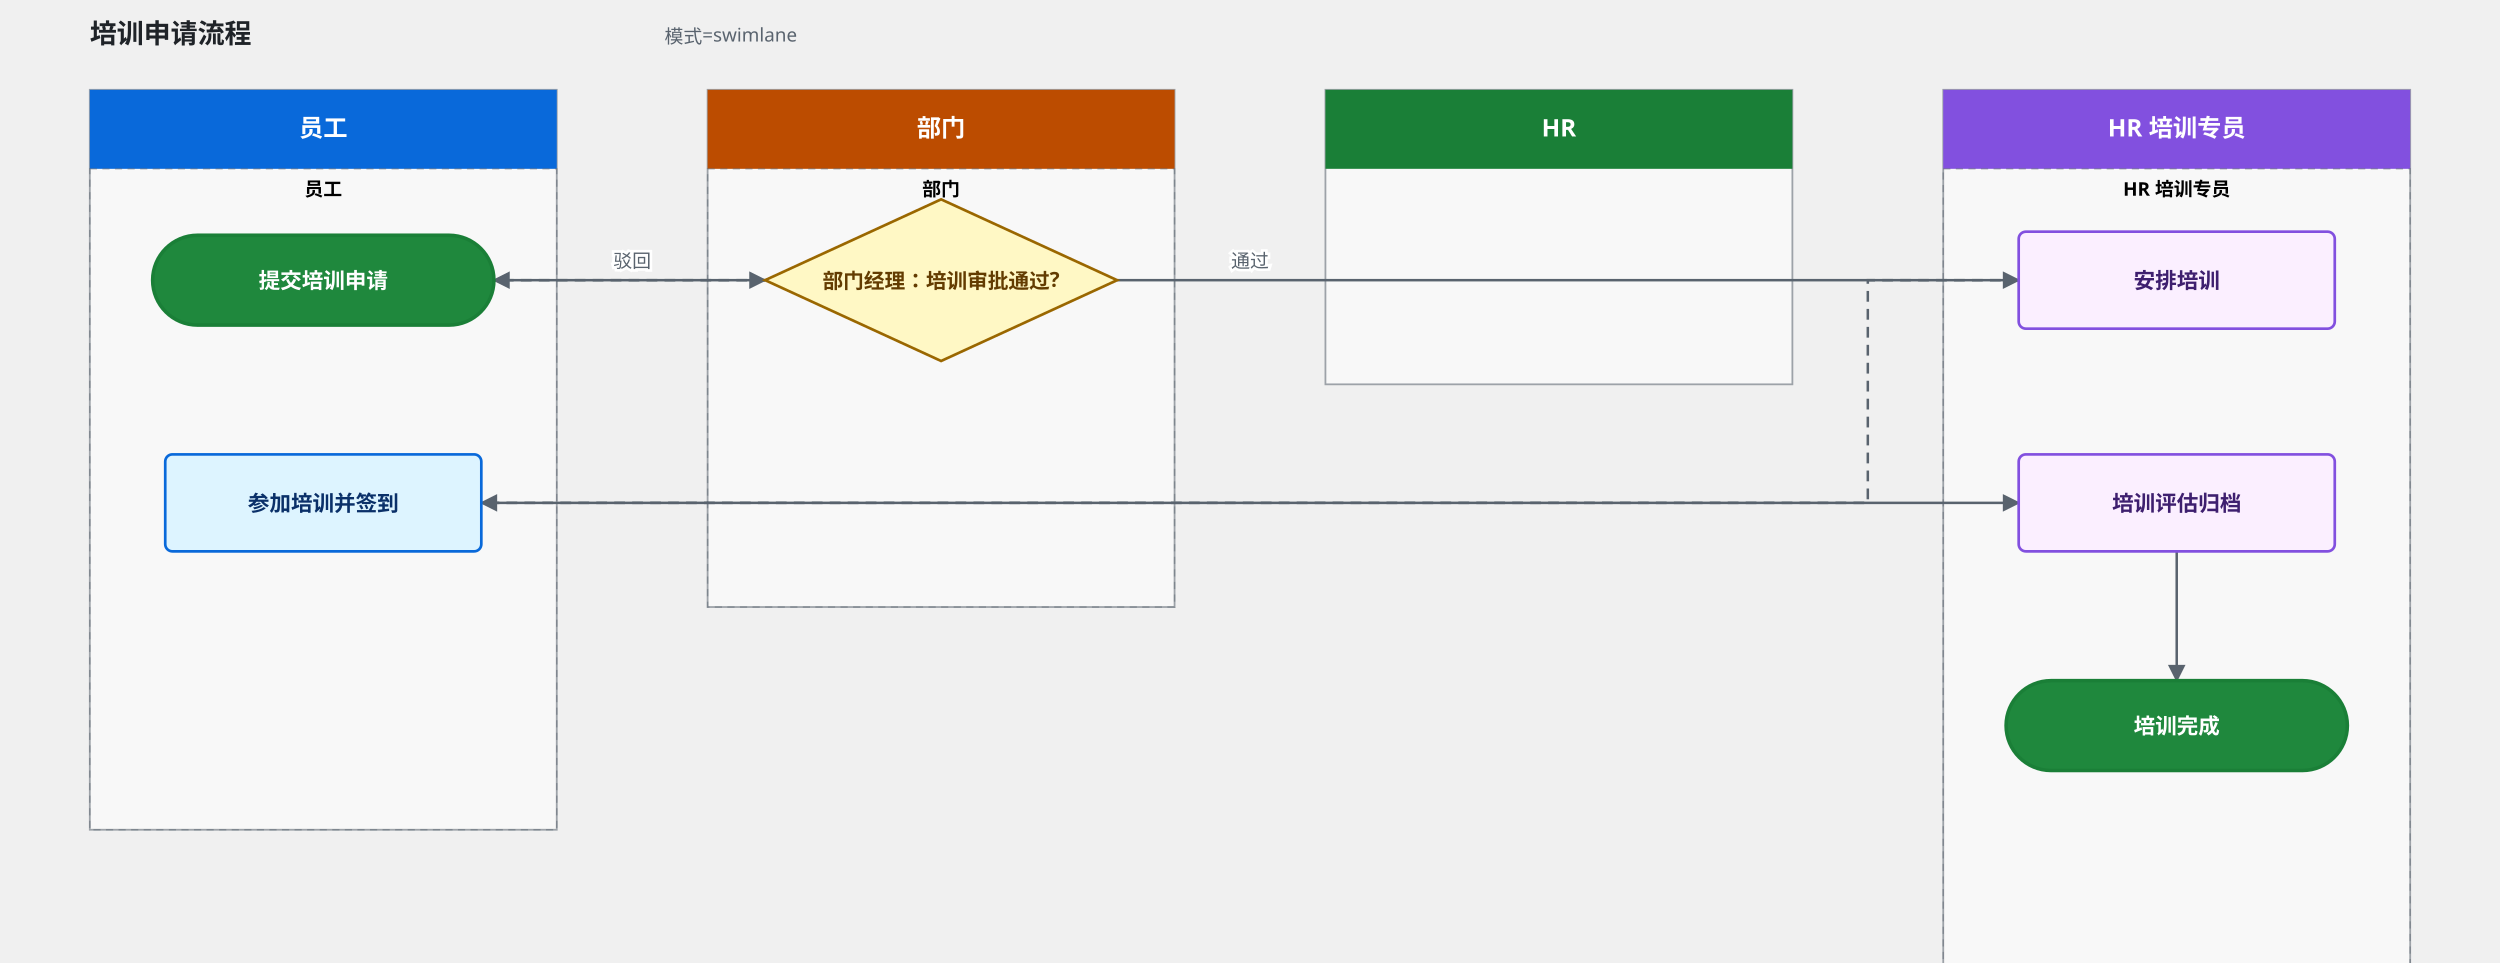
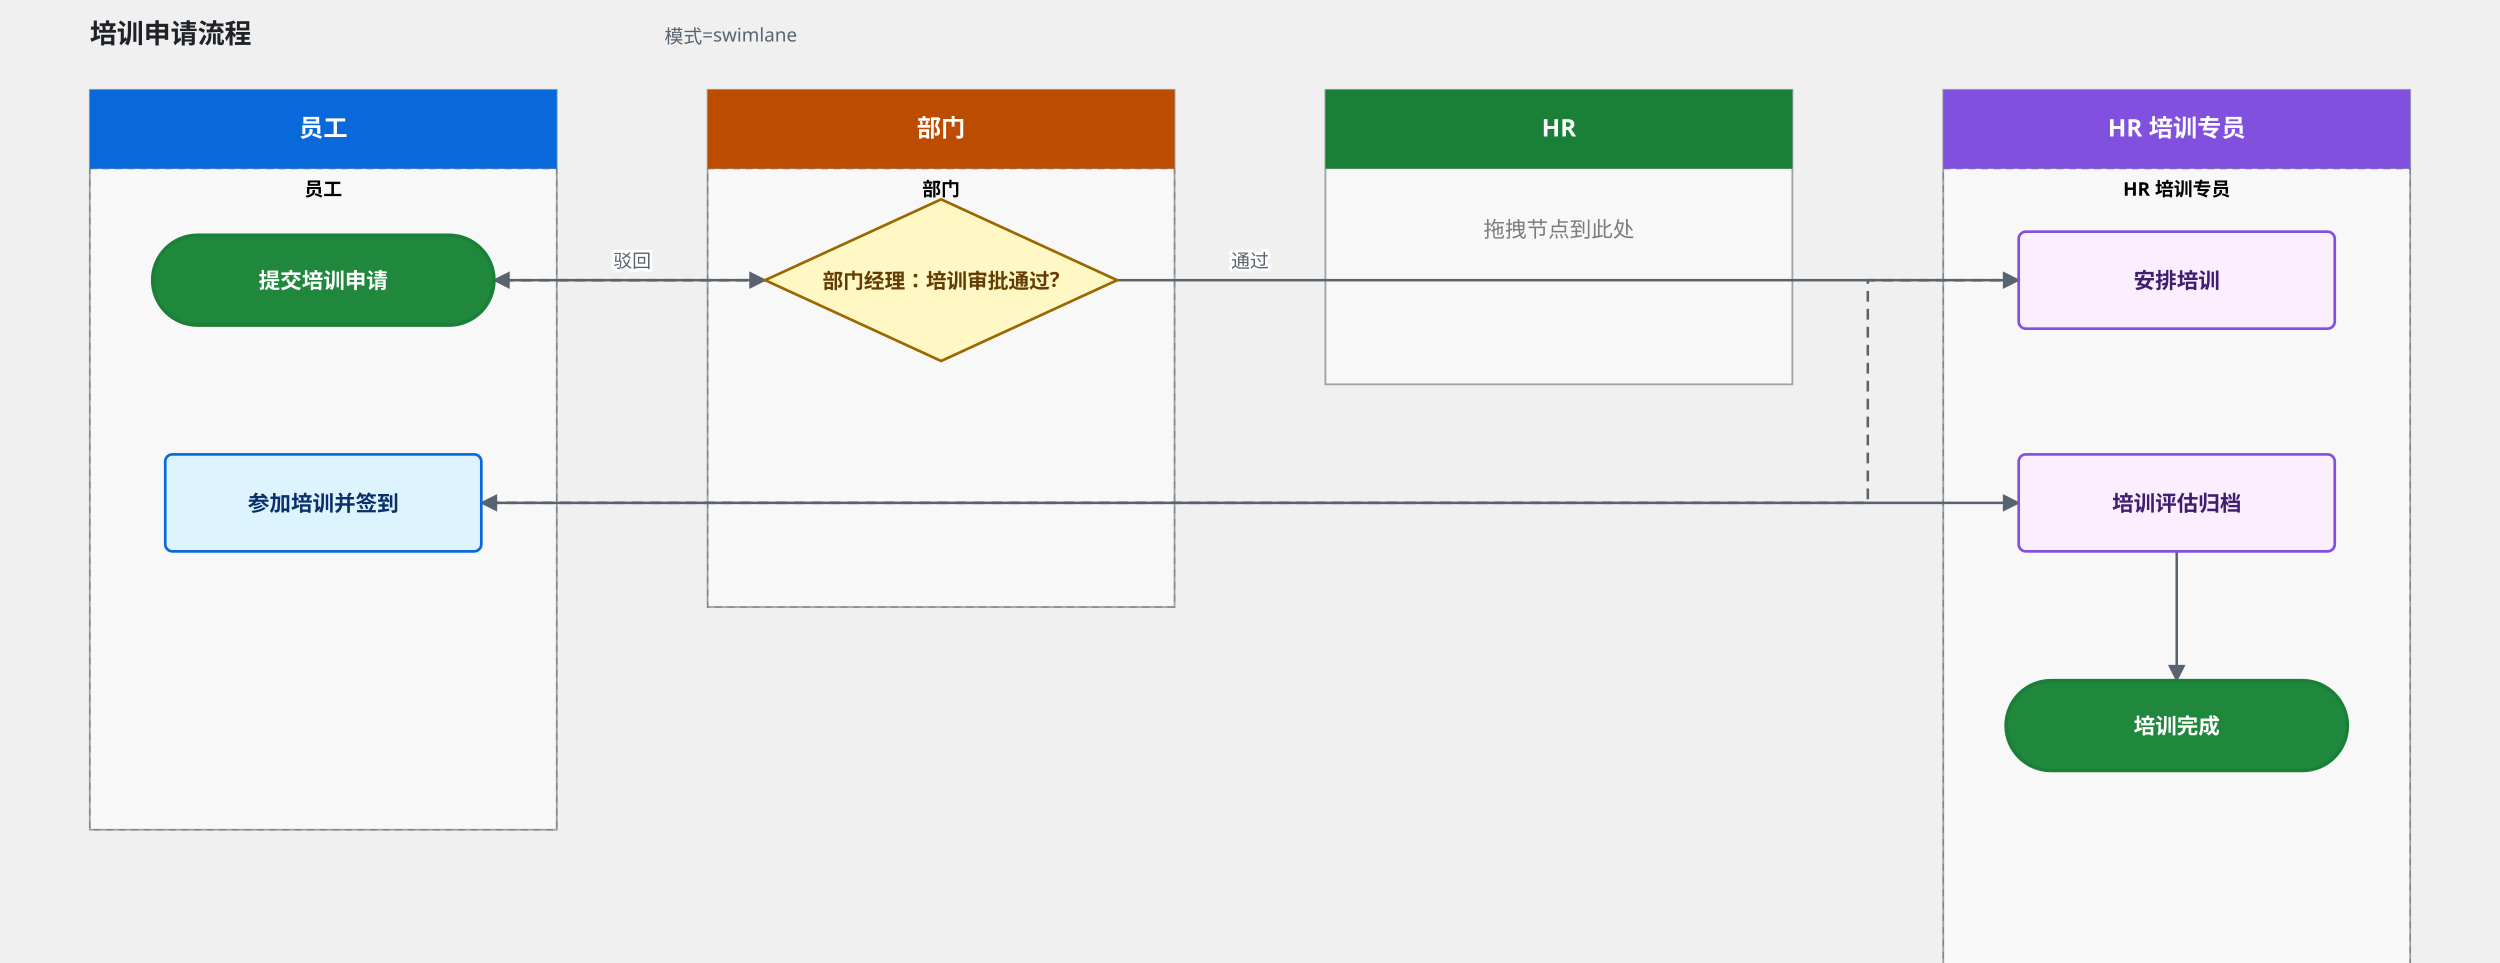
<svg xmlns="http://www.w3.org/2000/svg" viewBox="0 0 1392 536" width="1392" height="536" style="background:#ffffff;font-family:'Microsoft YaHei',system-ui,sans-serif">
  <defs>
    <marker id="arr" viewBox="0 0 10 10" refX="9" refY="5" markerWidth="7" markerHeight="7" orient="auto-start-reverse">
      <path d="M0,0 L10,5 L0,10 z" fill="#59636e" />
    </marker>
  </defs>
  <g data-lane="员工" data-lane-depth="0">
    <rect x="50" y="50" width="260" height="412" fill="#ffffff" stroke="#59636e" stroke-width="1" opacity="0.55" />
    <rect x="50" y="50" width="260" height="44" fill="#0969da" />
    <text x="180" y="76" text-anchor="middle" font-size="13.5" font-weight="700" fill="#ffffff">员工</text>
    <rect x="50" y="94" width="260" height="368" fill="transparent" stroke="#59636e" stroke-width="0.8" stroke-dasharray="4 3" opacity="0.45" data-lane-role="员工" />
    <text x="180" y="109" text-anchor="middle" font-size="10.5" font-weight="600" fill="undefined">员工</text>
  </g>
  <g data-lane="部门" data-lane-depth="0">
    <rect x="394" y="50" width="260" height="288" fill="#ffffff" stroke="#59636e" stroke-width="1" opacity="0.55" />
    <rect x="394" y="50" width="260" height="44" fill="#bc4c00" />
    <text x="524" y="76" text-anchor="middle" font-size="13.5" font-weight="700" fill="#ffffff">部门</text>
    <rect x="394" y="94" width="260" height="244" fill="transparent" stroke="#59636e" stroke-width="0.8" stroke-dasharray="4 3" opacity="0.45" data-lane-role="部门" />
    <text x="524" y="109" text-anchor="middle" font-size="10.5" font-weight="600" fill="undefined">部门</text>
  </g>
  <g data-lane="HR" data-lane-depth="0">
    <rect x="738" y="50" width="260" height="164" fill="#ffffff" stroke="#59636e" stroke-width="1" opacity="0.55" />
    <rect x="738" y="50" width="260" height="44" fill="#1a7f37" />
    <text x="868" y="76" text-anchor="middle" font-size="13.5" font-weight="700" fill="#ffffff">HR</text>
+     <text x="868" y="132" text-anchor="middle" font-size="12" fill="undefined" opacity="0.5" pointer-events="none">拖拽节点到此处</text>
  </g>
  <g data-lane="HR 培训专员" data-lane-depth="0">
    <rect x="1082" y="50" width="260" height="536" fill="#ffffff" stroke="#59636e" stroke-width="1" opacity="0.55" />
    <rect x="1082" y="50" width="260" height="44" fill="#8250df" />
    <text x="1212" y="76" text-anchor="middle" font-size="13.5" font-weight="700" fill="#ffffff">HR 培训专员</text>
    <rect x="1082" y="94" width="260" height="492" fill="transparent" stroke="#59636e" stroke-width="0.8" stroke-dasharray="4 3" opacity="0.45" data-lane-role="HR 培训专员" />
    <text x="1212" y="109" text-anchor="middle" font-size="10.5" font-weight="600" fill="undefined">HR 培训专员</text>
  </g>
  <path d="M 275 156 L 352 156 L 352 156 L 426 156" fill="none" stroke="#59636e" stroke-width="1.4" marker-end="url(#arr)" data-edge="1" data-eidx="0" />
  <path d="M 622 156 L 696 156 L 696 156 L 1124 156" fill="none" stroke="#59636e" stroke-width="1.4" marker-end="url(#arr)" data-edge="1" data-eidx="1" />
  <text x="696" y="149" text-anchor="middle" font-size="10.5" fill="#59636e" paint-order="stroke" stroke="#ffffff" stroke-width="3">通过</text>
  <path d="M 426 156 L 352 156 L 352 156 L 275 156" fill="none" stroke="#59636e" stroke-width="1.4" stroke-dasharray="6 4" marker-end="url(#arr)" data-edge="1" data-eidx="2" />
  <text x="352" y="149" text-anchor="middle" font-size="10.5" fill="#59636e" paint-order="stroke" stroke="#ffffff" stroke-width="3">驳回</text>
  <path d="M 1124 156 L 1040 156 L 1040 280 L 268 280" fill="none" stroke="#59636e" stroke-width="1.4" stroke-dasharray="6 4" marker-end="url(#arr)" data-edge="1" data-eidx="3" />
  <path d="M 268 280 L 352 280 L 352 280 L 1124 280" fill="none" stroke="#59636e" stroke-width="1.4" marker-end="url(#arr)" data-edge="1" data-eidx="4" />
  <path d="M 1212 307 L 1212 379" fill="none" stroke="#59636e" stroke-width="1.4" marker-end="url(#arr)" data-edge="1" data-eidx="5" />
  <g transform="translate(85,131)" data-id="N1">
    <g fill="#1f883d" stroke="#1a7f37" stroke-width="2">
      <rect x="0" y="0" width="190" height="50" rx="25" ry="25" />
    </g>
    <text x="95" y="29.5" text-anchor="middle" font-size="12" font-weight="600" fill="#ffffff">提交培训申请</text>
  </g>
  <g transform="translate(92,253)" data-id="N4">
    <g fill="#ddf4ff" stroke="#0969da" stroke-width="1.5">
      <rect x="0" y="0" width="176" height="54" rx="4" />
    </g>
    <text x="88" y="31.5" text-anchor="middle" font-size="12" font-weight="600" fill="#0a3069">参加培训并签到</text>
  </g>
  <g transform="translate(426,111)" data-id="N2">
    <g fill="#fff8c5" stroke="#9a6700" stroke-width="1.5">
      <polygon points="98,0 196,45 98,90 0,45" />
    </g>
    <text x="98" y="49.5" text-anchor="middle" font-size="11.5" font-weight="600" fill="#633c01">部门经理：培训审批通过?</text>
  </g>
  <g transform="translate(1124,129)" data-id="N3">
    <g fill="#fbefff" stroke="#8250df" stroke-width="1.5">
      <rect x="0" y="0" width="176" height="54" rx="4" />
    </g>
    <text x="88" y="31.5" text-anchor="middle" font-size="12" font-weight="600" fill="#3e1f6f">安排培训</text>
  </g>
  <g transform="translate(1124,253)" data-id="N5">
    <g fill="#fbefff" stroke="#8250df" stroke-width="1.5">
      <rect x="0" y="0" width="176" height="54" rx="4" />
    </g>
    <text x="88" y="31.5" text-anchor="middle" font-size="12" font-weight="600" fill="#3e1f6f">培训评估归档</text>
  </g>
  <g transform="translate(1117,379)" data-id="N6">
    <g fill="#1f883d" stroke="#1a7f37" stroke-width="2">
      <rect x="0" y="0" width="190" height="50" rx="25" ry="25" />
    </g>
    <text x="95" y="29.5" text-anchor="middle" font-size="12" font-weight="600" fill="#ffffff">培训完成</text>
  </g>
  <text x="50" y="24" font-size="15" font-weight="700" fill="#1f2328">培训申请流程</text>
  <text x="370" y="24" font-size="10.5" fill="#59636e">模式=swimlane</text>
</svg>
